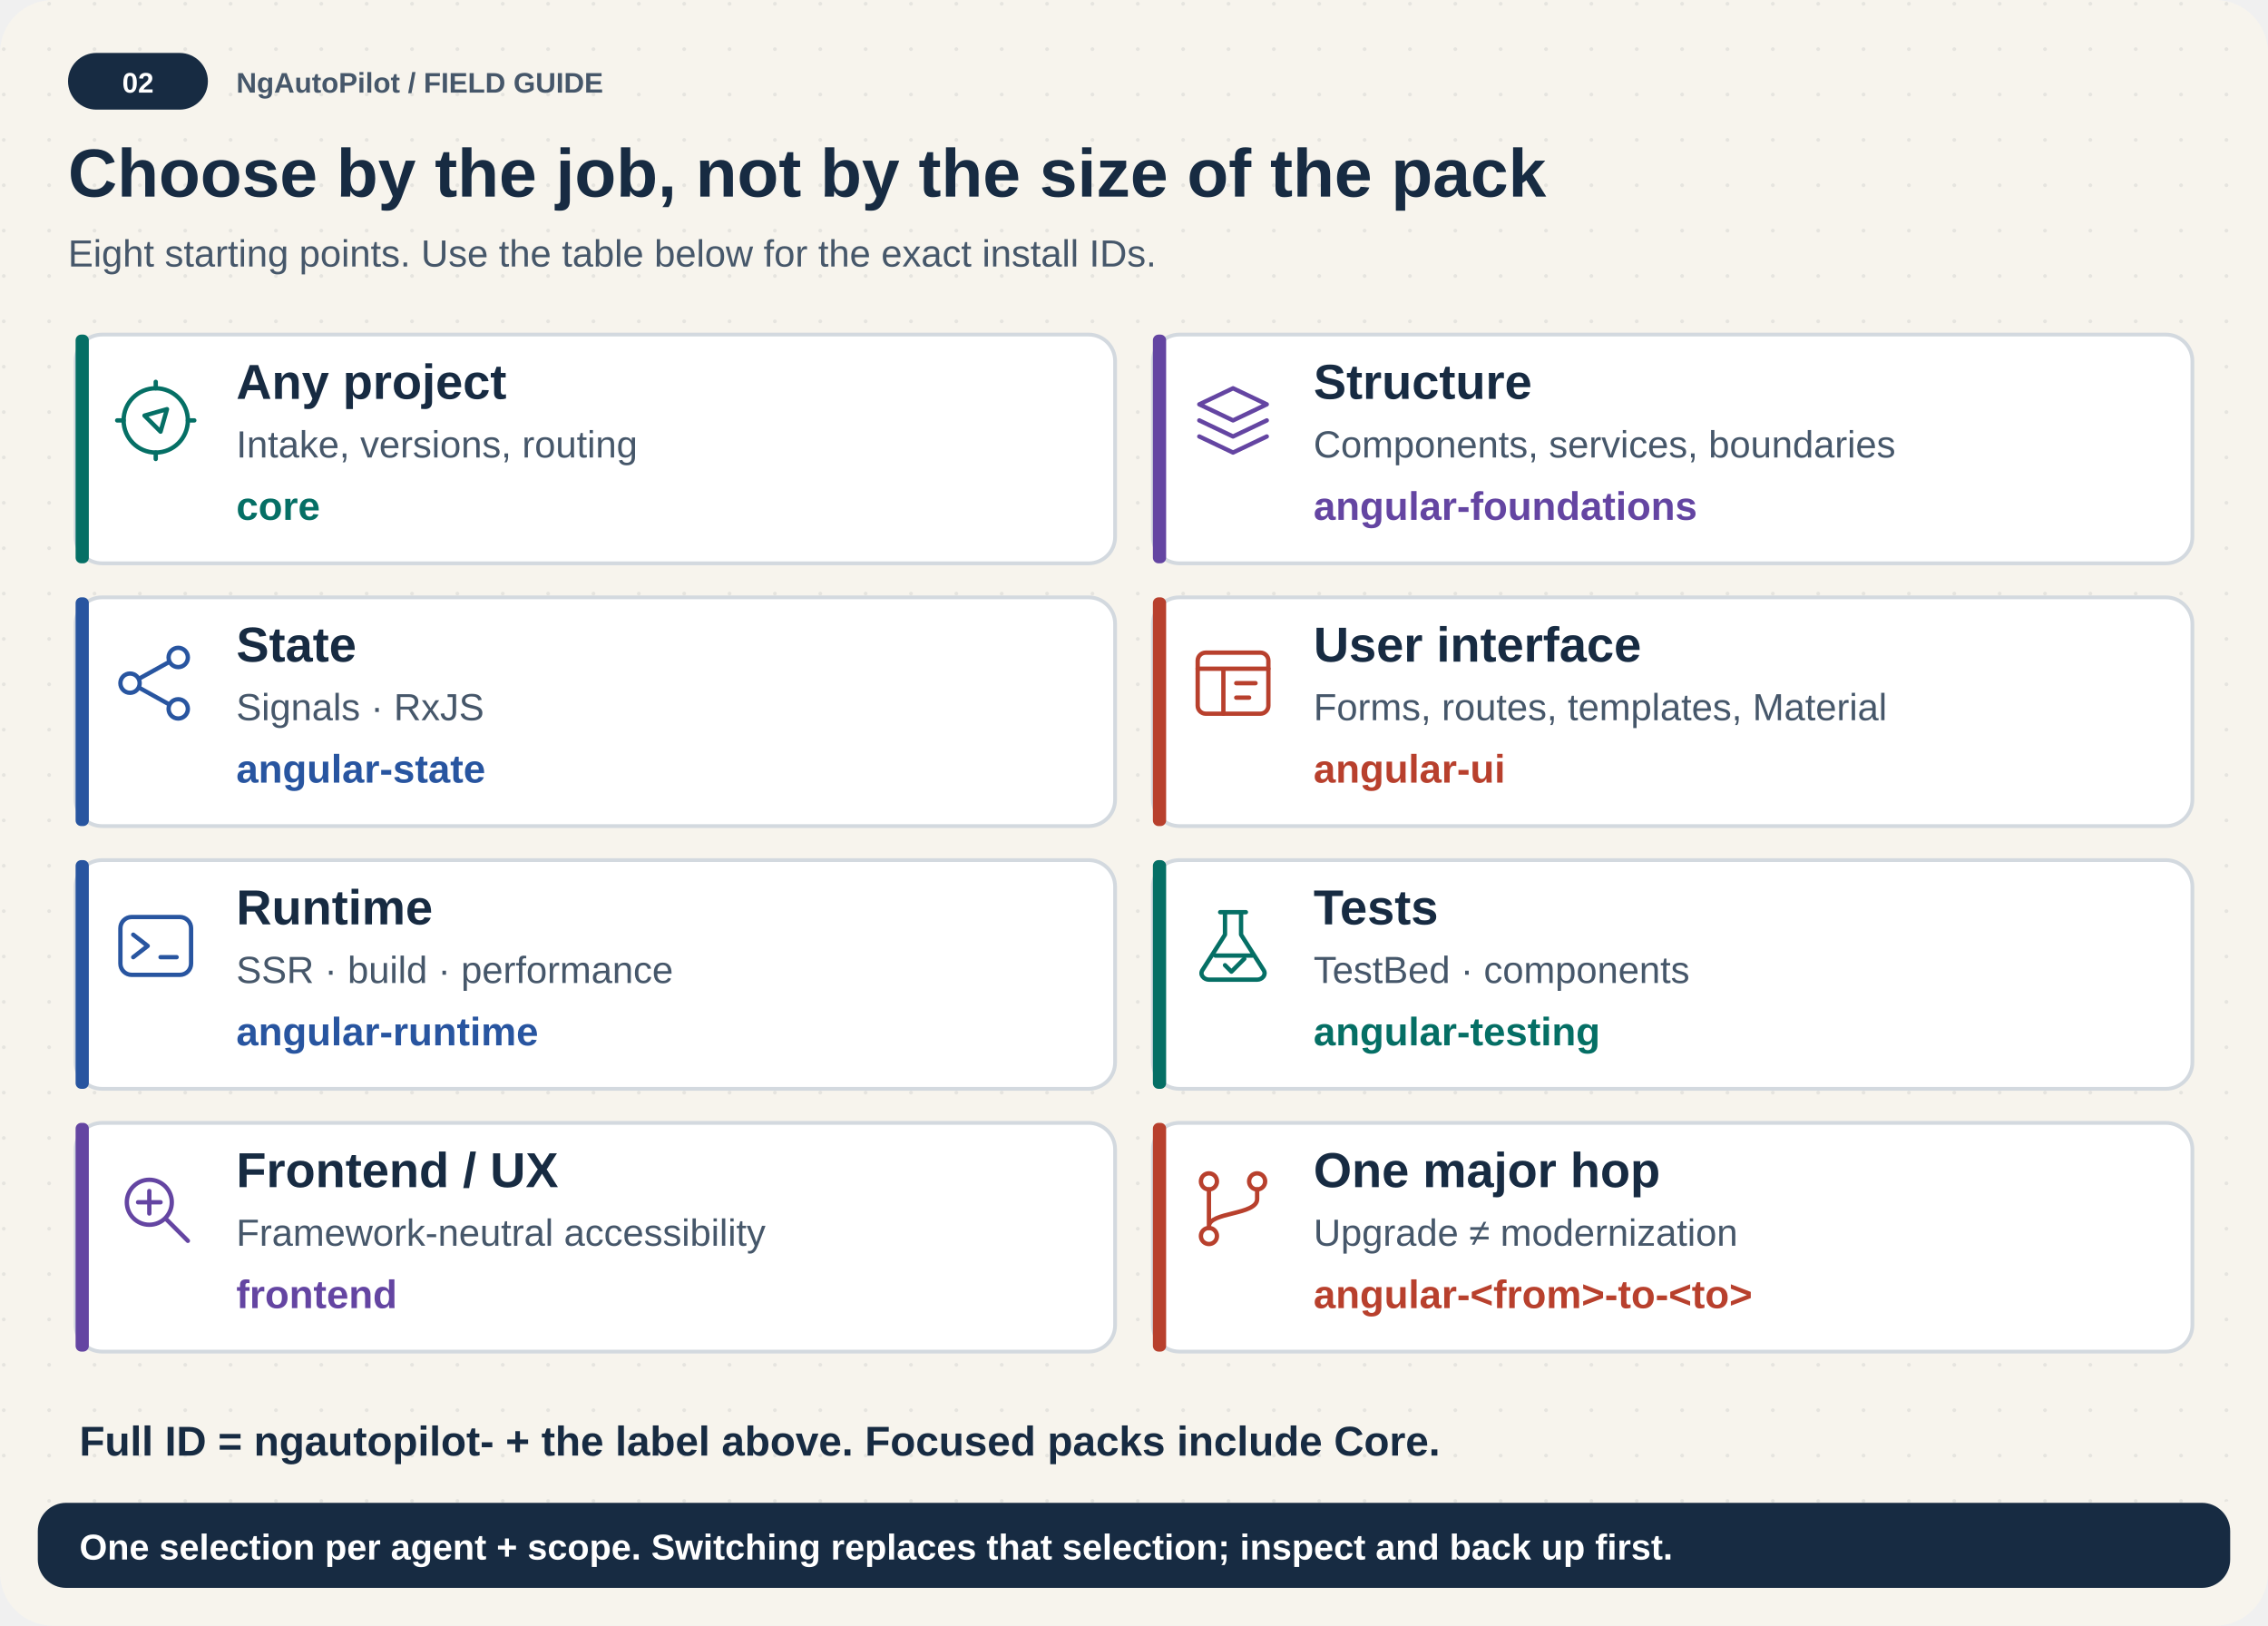
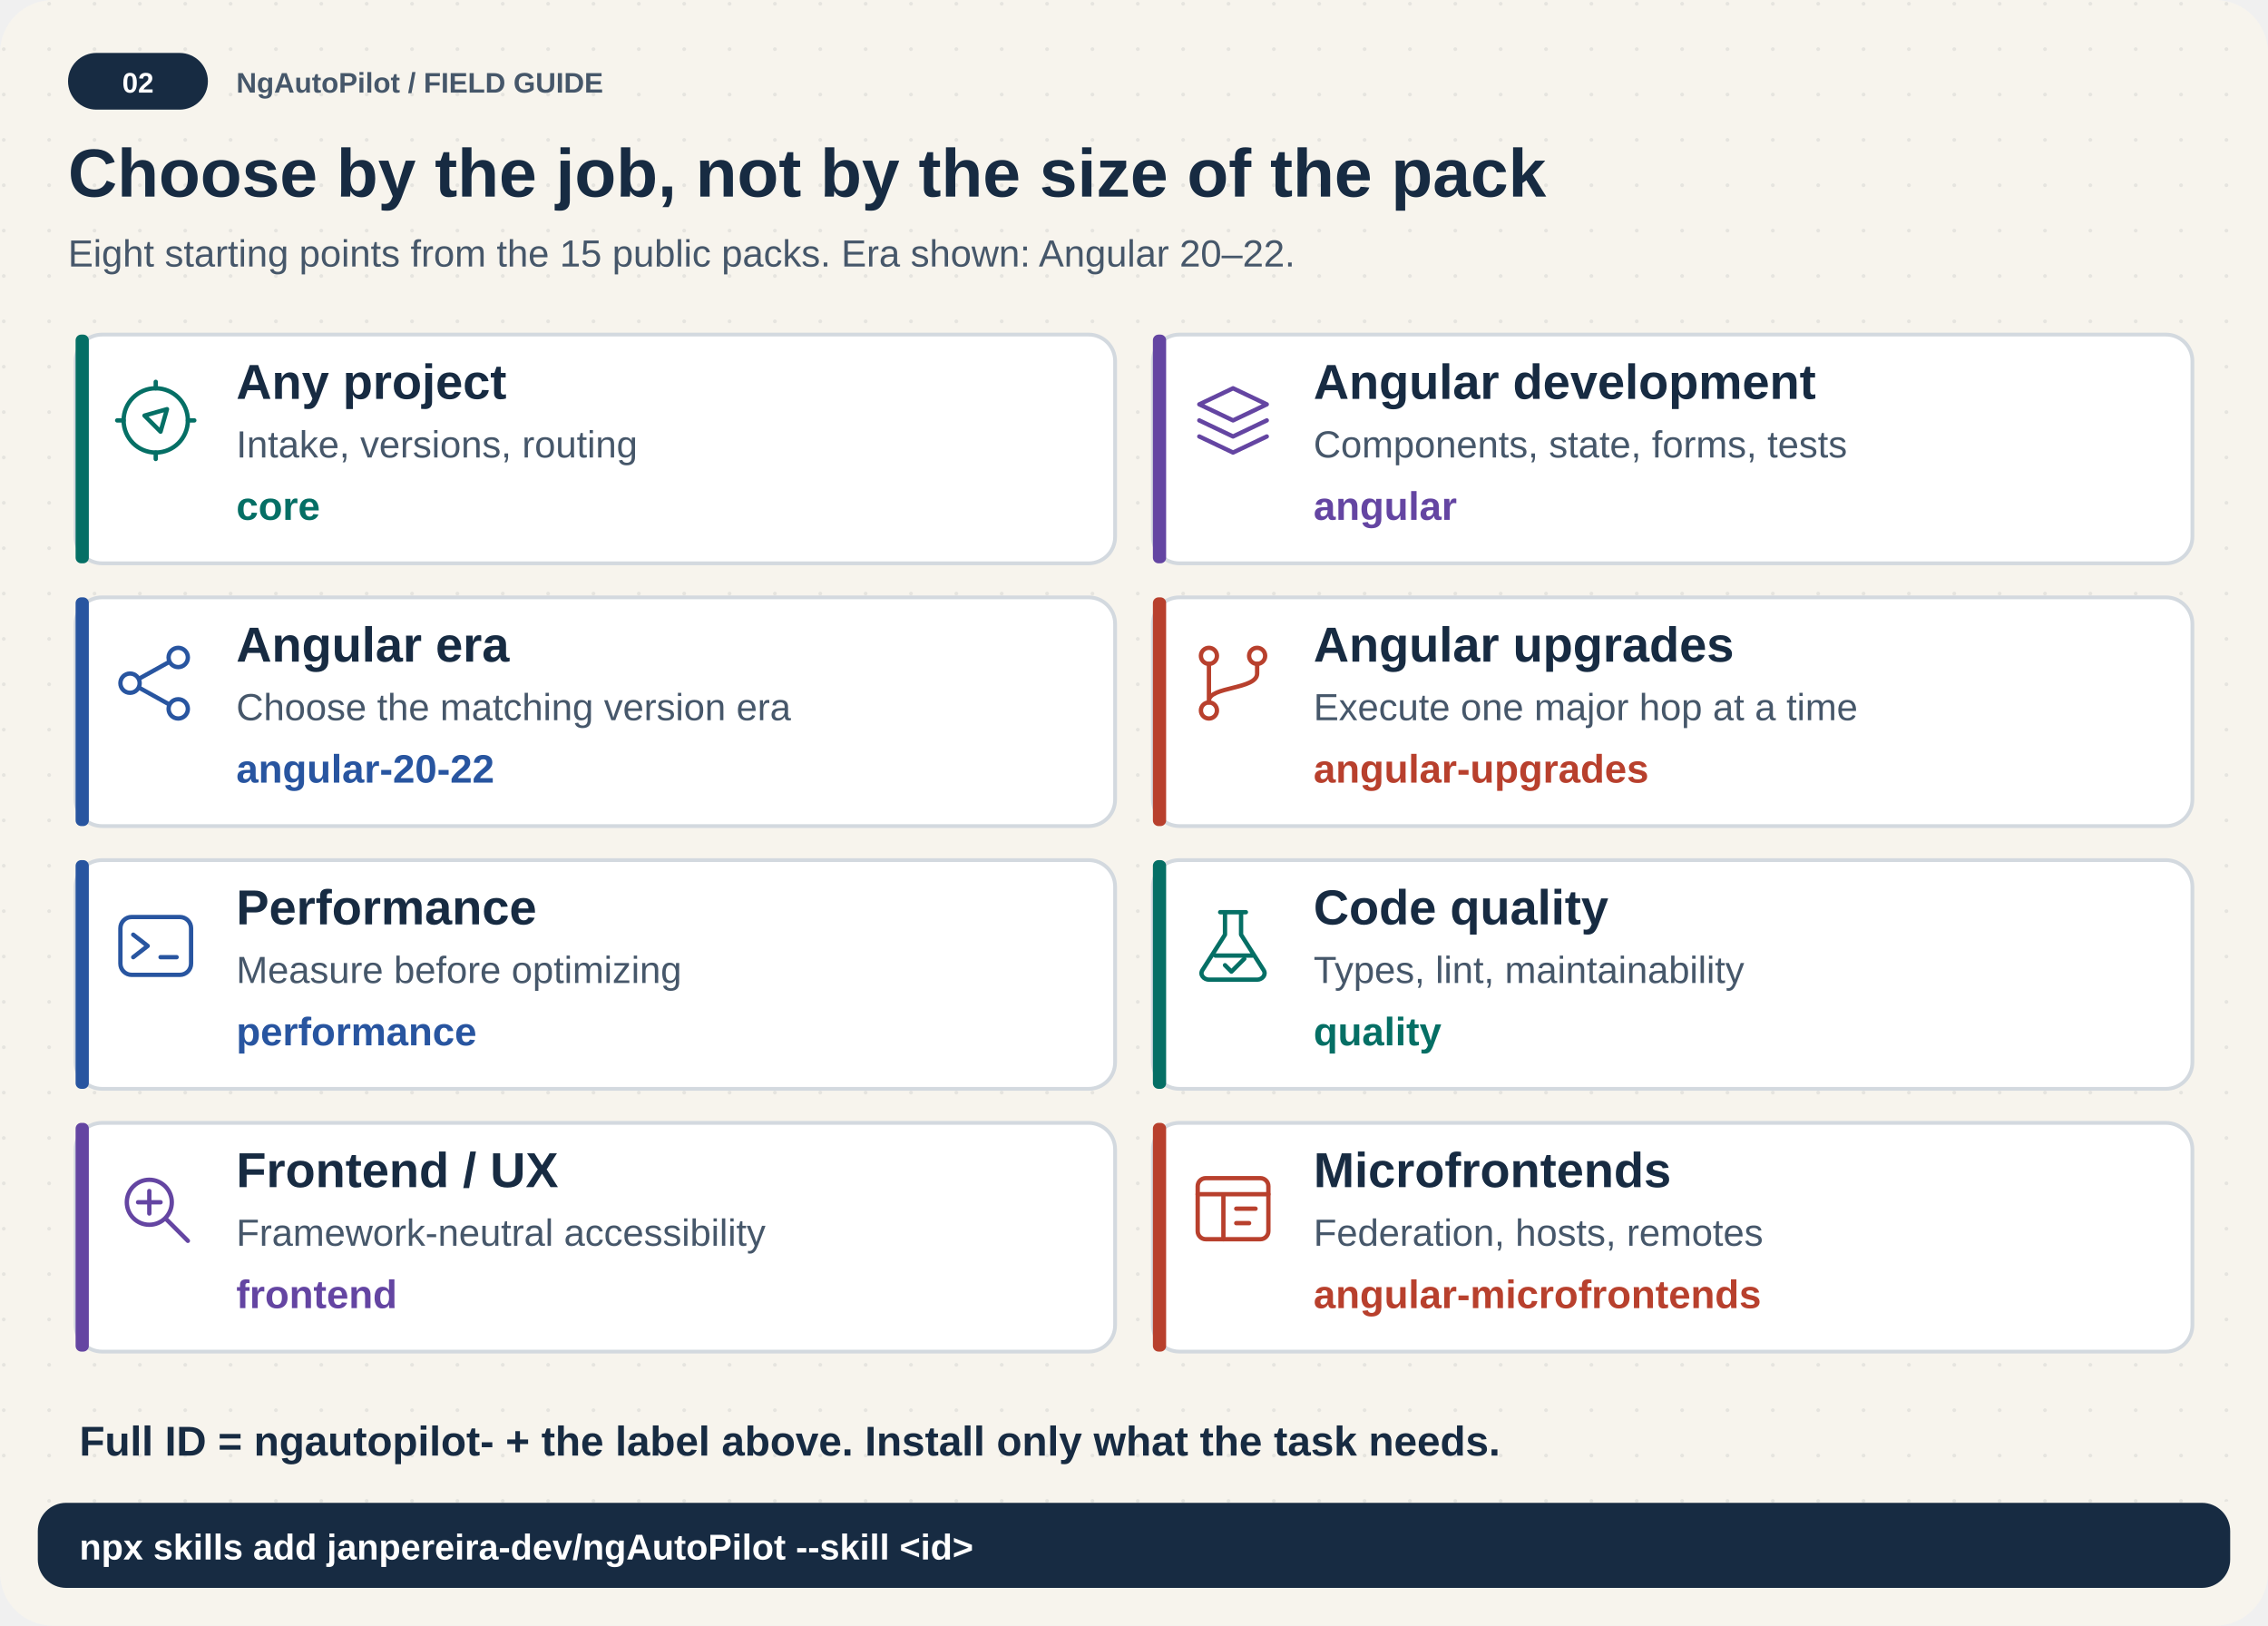
<svg xmlns="http://www.w3.org/2000/svg" viewBox="0 0 1200 860" role="img" aria-labelledby="title desc" xml:lang="en">
  <defs>
    <marker id="arrow" viewBox="0 0 10 10" refX="9" refY="5" markerWidth="7" markerHeight="7" orient="auto-start-reverse">
      <path d="M0 0 10 5 0 10Z" fill="#172b42" />
    </marker>
    <pattern id="dots" width="24" height="24" patternUnits="userSpaceOnUse">
      <circle cx="2" cy="2" r="1" fill="#172b42" opacity=".08" />
    </pattern>
    <style>text{font-family:"Segoe UI",Arial,sans-serif} </style>
  </defs>
  <rect x="0" y="0" width="1200" height="860" rx="28" fill="#f7f4ed" stroke="none" stroke-width="2" />
  <rect x="0" y="0" width="1200" height="795" fill="url(#dots)" rx="28" />
  <rect x="36" y="28" width="74" height="30" rx="15" fill="#172b42" stroke="none" stroke-width="2" />
  <text x="73" y="49" fill="#ffffff" font-size="15" font-weight="700" text-anchor="middle">
    <tspan x="73" dy="0">02</tspan>
  </text>
  <text x="125" y="49" fill="#46576a" font-size="15" font-weight="700">
    <tspan x="125" dy="0">NgAutoPilot / FIELD GUIDE</tspan>
  </text>
  <text x="36" y="104" fill="#172b42" font-size="36" font-weight="750">
    <tspan x="36" dy="0">Choose by the job, not by the size of the pack</tspan>
  </text>
  <text x="36" y="141" fill="#46576a" font-size="20" font-weight="400">
-     <tspan x="36" dy="0">Eight starting points. Use the table below for the exact install IDs.</tspan>
+     <tspan x="36" dy="0">Eight starting points from the 15 public packs. Era shown: Angular 20–22.</tspan>
  </text>
  <rect x="40" y="177" width="550" height="121" rx="14" fill="#ffffff" stroke="#d3d9df" stroke-width="2" />
  <rect x="40" y="177" width="7" height="121" rx="3" fill="#056f65" stroke="none" stroke-width="2" />
  <g transform="translate(62 202) scale(0.85)" fill="none" stroke="#056f65" stroke-width="2.7" stroke-linecap="round" stroke-linejoin="round" aria-hidden="true">
    <circle cx="24" cy="24" r="20" />
    <path d="m31 17-4 14-10-10 14-4Z" />
    <path d="M24 0v4m0 40v4M0 24h4m40 0h4" />
  </g>
  <text x="125" y="211" fill="#172b42" font-size="26" font-weight="700">
    <tspan x="125" dy="0">Any project</tspan>
  </text>
  <text x="125" y="242" fill="#46576a" font-size="20" font-weight="400">
    <tspan x="125" dy="0">Intake, versions, routing</tspan>
  </text>
  <text x="125" y="275" fill="#056f65" font-size="21" font-weight="650">
    <tspan x="125" dy="0">core</tspan>
  </text>
  <rect x="610" y="177" width="550" height="121" rx="14" fill="#ffffff" stroke="#d3d9df" stroke-width="2" />
  <rect x="610" y="177" width="7" height="121" rx="3" fill="#6445a2" stroke="none" stroke-width="2" />
  <g transform="translate(632 202) scale(0.85)" fill="none" stroke="#6445a2" stroke-width="2.7" stroke-linecap="round" stroke-linejoin="round" aria-hidden="true">
    <path d="m3 14 21-10 21 10-21 10L3 14Zm0 10 21 10 21-10M3 34l21 10 21-10" />
  </g>
  <text x="695" y="211" fill="#172b42" font-size="26" font-weight="700">
-     <tspan x="695" dy="0">Structure</tspan>
+     <tspan x="695" dy="0">Angular development</tspan>
  </text>
  <text x="695" y="242" fill="#46576a" font-size="20" font-weight="400">
-     <tspan x="695" dy="0">Components, services, boundaries</tspan>
+     <tspan x="695" dy="0">Components, state, forms, tests</tspan>
  </text>
  <text x="695" y="275" fill="#6445a2" font-size="21" font-weight="650">
-     <tspan x="695" dy="0">angular-foundations</tspan>
+     <tspan x="695" dy="0">angular</tspan>
  </text>
  <rect x="40" y="316" width="550" height="121" rx="14" fill="#ffffff" stroke="#d3d9df" stroke-width="2" />
  <rect x="40" y="316" width="7" height="121" rx="3" fill="#2855a0" stroke="none" stroke-width="2" />
  <g transform="translate(62 341) scale(0.85)" fill="none" stroke="#2855a0" stroke-width="2.7" stroke-linecap="round" stroke-linejoin="round" aria-hidden="true">
    <circle cx="8" cy="24" r="6" />
    <circle cx="38" cy="8" r="6" />
    <circle cx="38" cy="40" r="6" />
    <path d="m14 21 18-10M14 27l18 10" />
  </g>
  <text x="125" y="350" fill="#172b42" font-size="26" font-weight="700">
-     <tspan x="125" dy="0">State</tspan>
+     <tspan x="125" dy="0">Angular era</tspan>
  </text>
  <text x="125" y="381" fill="#46576a" font-size="20" font-weight="400">
-     <tspan x="125" dy="0">Signals · RxJS</tspan>
+     <tspan x="125" dy="0">Choose the matching version era</tspan>
  </text>
  <text x="125" y="414" fill="#2855a0" font-size="21" font-weight="650">
-     <tspan x="125" dy="0">angular-state</tspan>
+     <tspan x="125" dy="0">angular-20-22</tspan>
  </text>
  <rect x="610" y="316" width="550" height="121" rx="14" fill="#ffffff" stroke="#d3d9df" stroke-width="2" />
  <rect x="610" y="316" width="7" height="121" rx="3" fill="#b8402d" stroke="none" stroke-width="2" />
  <g transform="translate(632 341) scale(0.85)" fill="none" stroke="#b8402d" stroke-width="2.7" stroke-linecap="round" stroke-linejoin="round" aria-hidden="true">
-     <rect x="2" y="5" width="44" height="38" rx="5" />
-     <path d="M2 15h44M18 15v28m8-19h12m-12 9h8" />
+     <circle cx="9" cy="7" r="5" />
+     <circle cx="39" cy="7" r="5" />
+     <circle cx="9" cy="41" r="5" />
+     <path d="M9 12v24m30-24v6c0 10-30 8-30 17" />
  </g>
  <text x="695" y="350" fill="#172b42" font-size="26" font-weight="700">
-     <tspan x="695" dy="0">User interface</tspan>
+     <tspan x="695" dy="0">Angular upgrades</tspan>
  </text>
  <text x="695" y="381" fill="#46576a" font-size="20" font-weight="400">
-     <tspan x="695" dy="0">Forms, routes, templates, Material</tspan>
+     <tspan x="695" dy="0">Execute one major hop at a time</tspan>
  </text>
  <text x="695" y="414" fill="#b8402d" font-size="21" font-weight="650">
-     <tspan x="695" dy="0">angular-ui</tspan>
+     <tspan x="695" dy="0">angular-upgrades</tspan>
  </text>
  <rect x="40" y="455" width="550" height="121" rx="14" fill="#ffffff" stroke="#d3d9df" stroke-width="2" />
  <rect x="40" y="455" width="7" height="121" rx="3" fill="#2855a0" stroke="none" stroke-width="2" />
  <g transform="translate(62 480) scale(0.85)" fill="none" stroke="#2855a0" stroke-width="2.7" stroke-linecap="round" stroke-linejoin="round" aria-hidden="true">
    <rect x="2" y="6" width="44" height="36" rx="7" />
    <path d="m10 17 9 7-9 7m17 0h10" />
  </g>
  <text x="125" y="489" fill="#172b42" font-size="26" font-weight="700">
-     <tspan x="125" dy="0">Runtime</tspan>
+     <tspan x="125" dy="0">Performance</tspan>
  </text>
  <text x="125" y="520" fill="#46576a" font-size="20" font-weight="400">
-     <tspan x="125" dy="0">SSR · build · performance</tspan>
+     <tspan x="125" dy="0">Measure before optimizing</tspan>
  </text>
  <text x="125" y="553" fill="#2855a0" font-size="21" font-weight="650">
-     <tspan x="125" dy="0">angular-runtime</tspan>
+     <tspan x="125" dy="0">performance</tspan>
  </text>
  <rect x="610" y="455" width="550" height="121" rx="14" fill="#ffffff" stroke="#d3d9df" stroke-width="2" />
  <rect x="610" y="455" width="7" height="121" rx="3" fill="#056f65" stroke="none" stroke-width="2" />
  <g transform="translate(632 480) scale(0.85)" fill="none" stroke="#056f65" stroke-width="2.7" stroke-linecap="round" stroke-linejoin="round" aria-hidden="true">
    <path d="M16 3h16m-13 0v14L5 39c-2 3 1 6 4 6h30c3 0 6-3 4-6L29 17V3M13 30h23" />
    <path d="m19 36 4 4 8-8" />
  </g>
  <text x="695" y="489" fill="#172b42" font-size="26" font-weight="700">
-     <tspan x="695" dy="0">Tests</tspan>
+     <tspan x="695" dy="0">Code quality</tspan>
  </text>
  <text x="695" y="520" fill="#46576a" font-size="20" font-weight="400">
-     <tspan x="695" dy="0">TestBed · components</tspan>
+     <tspan x="695" dy="0">Types, lint, maintainability</tspan>
  </text>
  <text x="695" y="553" fill="#056f65" font-size="21" font-weight="650">
-     <tspan x="695" dy="0">angular-testing</tspan>
+     <tspan x="695" dy="0">quality</tspan>
  </text>
  <rect x="40" y="594" width="550" height="121" rx="14" fill="#ffffff" stroke="#d3d9df" stroke-width="2" />
  <rect x="40" y="594" width="7" height="121" rx="3" fill="#6445a2" stroke="none" stroke-width="2" />
  <g transform="translate(62 619) scale(0.85)" fill="none" stroke="#6445a2" stroke-width="2.7" stroke-linecap="round" stroke-linejoin="round" aria-hidden="true">
    <circle cx="20" cy="20" r="14" />
    <path d="m31 31 13 13M13 20h14m-7-7v14" />
  </g>
  <text x="125" y="628" fill="#172b42" font-size="26" font-weight="700">
    <tspan x="125" dy="0">Frontend / UX</tspan>
  </text>
  <text x="125" y="659" fill="#46576a" font-size="20" font-weight="400">
    <tspan x="125" dy="0">Framework-neutral accessibility</tspan>
  </text>
  <text x="125" y="692" fill="#6445a2" font-size="21" font-weight="650">
    <tspan x="125" dy="0">frontend</tspan>
  </text>
  <rect x="610" y="594" width="550" height="121" rx="14" fill="#ffffff" stroke="#d3d9df" stroke-width="2" />
  <rect x="610" y="594" width="7" height="121" rx="3" fill="#b8402d" stroke="none" stroke-width="2" />
  <g transform="translate(632 619) scale(0.85)" fill="none" stroke="#b8402d" stroke-width="2.7" stroke-linecap="round" stroke-linejoin="round" aria-hidden="true">
-     <circle cx="9" cy="7" r="5" />
-     <circle cx="39" cy="7" r="5" />
-     <circle cx="9" cy="41" r="5" />
-     <path d="M9 12v24m30-24v6c0 10-30 8-30 17" />
+     <rect x="2" y="5" width="44" height="38" rx="5" />
+     <path d="M2 15h44M18 15v28m8-19h12m-12 9h8" />
  </g>
  <text x="695" y="628" fill="#172b42" font-size="26" font-weight="700">
-     <tspan x="695" dy="0">One major hop</tspan>
+     <tspan x="695" dy="0">Microfrontends</tspan>
  </text>
  <text x="695" y="659" fill="#46576a" font-size="20" font-weight="400">
-     <tspan x="695" dy="0">Upgrade ≠ modernization</tspan>
+     <tspan x="695" dy="0">Federation, hosts, remotes</tspan>
  </text>
  <text x="695" y="692" fill="#b8402d" font-size="21" font-weight="650">
-     <tspan x="695" dy="0">angular-&lt;from&gt;-to-&lt;to&gt;</tspan>
+     <tspan x="695" dy="0">angular-microfrontends</tspan>
  </text>
  <text x="42" y="770" fill="#172b42" font-size="22" font-weight="600">
-     <tspan x="42" dy="0">Full ID = ngautopilot- + the label above. Focused packs include Core.</tspan>
+     <tspan x="42" dy="0">Full ID = ngautopilot- + the label above. Install only what the task needs.</tspan>
  </text>
  <rect x="20" y="795" width="1160" height="45" rx="15" fill="#172b42" stroke="none" stroke-width="2" />
  <text x="42" y="825" fill="#ffffff" font-size="19" font-weight="600">
-     <tspan x="42" dy="0">One selection per agent + scope. Switching replaces that selection; inspect and back up first.</tspan>
+     <tspan x="42" dy="0">npx skills add janpereira-dev/ngAutoPilot --skill &lt;id&gt;</tspan>
  </text>
</svg>
